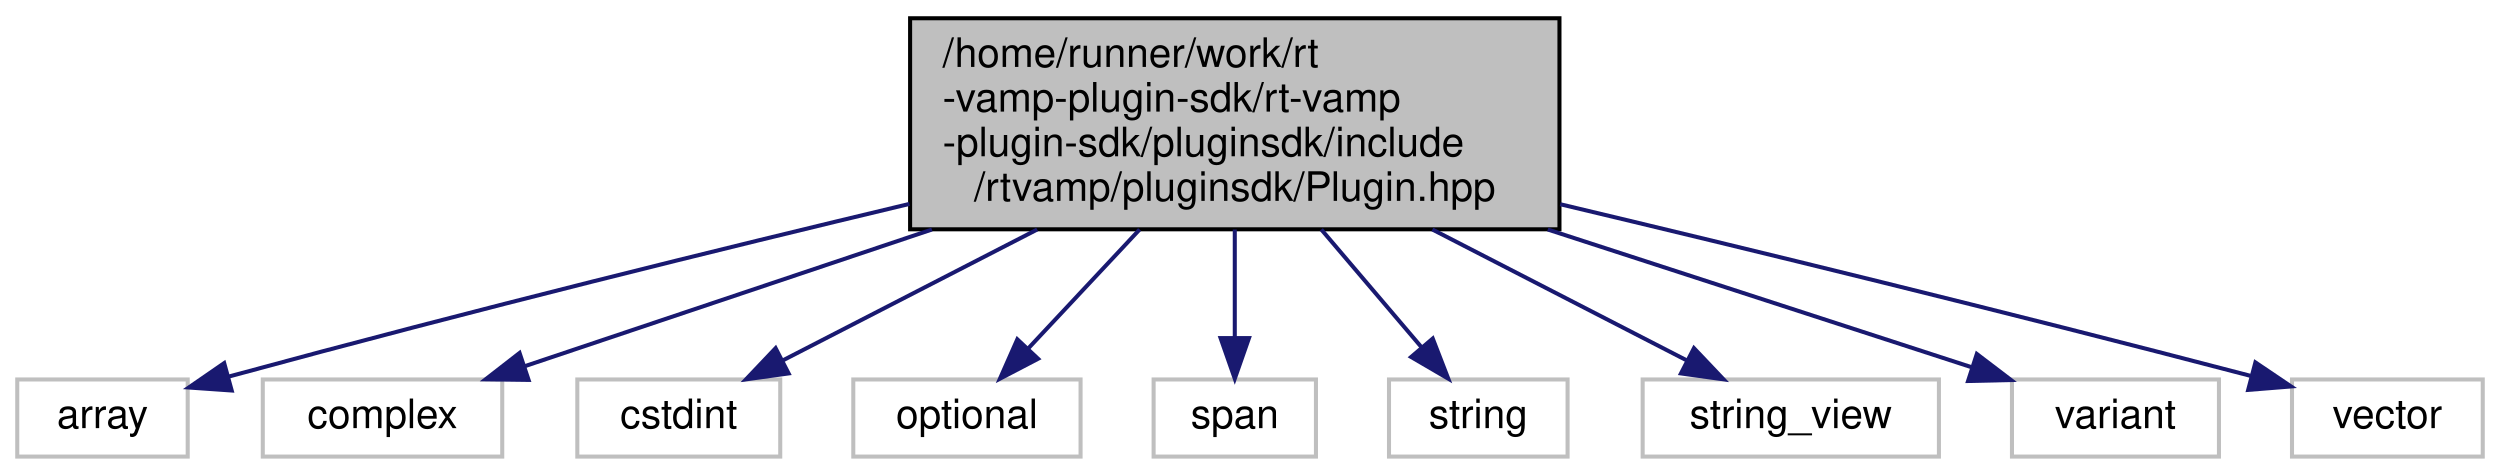
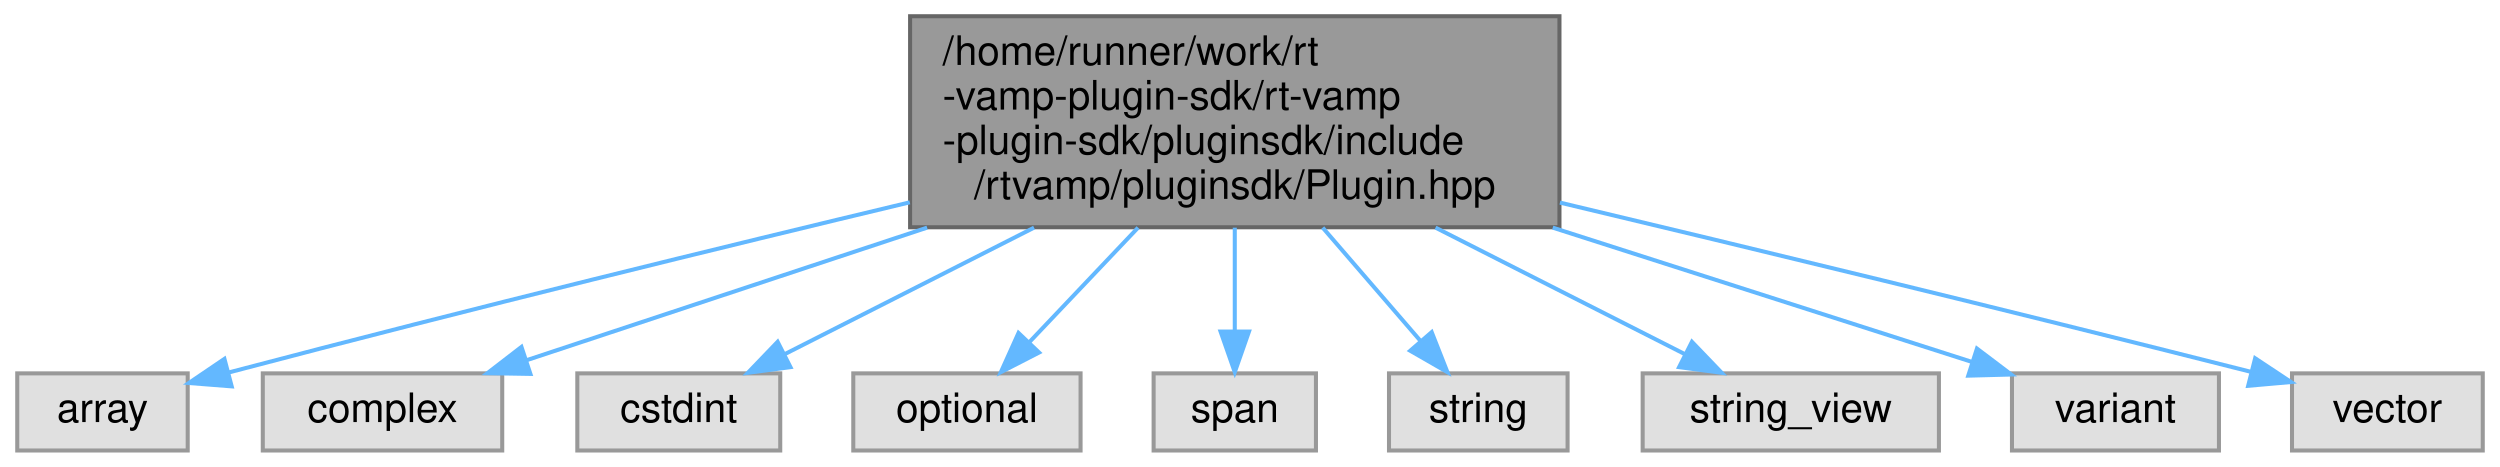
- <svg xmlns="http://www.w3.org/2000/svg" xmlns:xlink="http://www.w3.org/1999/xlink" width="616pt" height="117pt" viewBox="0.00 0.00 615.50 117.00">
-   <g id="graph0" class="graph" transform="scale(1 1) rotate(0) translate(4 113)">
-     <g id="node1" class="node">
-       <g id="a_node1">
+ <svg xmlns="http://www.w3.org/2000/svg" xmlns:xlink="http://www.w3.org/1999/xlink" width="616pt" height="115pt" viewBox="0.00 0.00 615.50 115.00">
+   <g id="graph0" class="graph" transform="scale(1 1) rotate(0) translate(4 111)">
+     <g id="Node000001" class="node">
+       <g id="a_Node000001">
        <a xlink:title=" ">
-           <polygon fill="#bfbfbf" stroke="black" points="220,-56.5 220,-108.5 380,-108.5 380,-56.5 220,-56.5" />
-           <text text-anchor="start" x="228" y="-96.5" font-family="Helvetica,sans-Serif" font-size="10.00">/home/runner/work/rt</text>
-           <text text-anchor="start" x="228" y="-85.5" font-family="Helvetica,sans-Serif" font-size="10.00">-vamp-plugin-sdk/rt-vamp</text>
-           <text text-anchor="start" x="228" y="-74.5" font-family="Helvetica,sans-Serif" font-size="10.00">-plugin-sdk/pluginsdk/include</text>
-           <text text-anchor="middle" x="300" y="-63.5" font-family="Helvetica,sans-Serif" font-size="10.00">/rtvamp/pluginsdk/Plugin.hpp</text>
+           <polygon fill="#999999" stroke="#666666" points="380,-107 220,-107 220,-55 380,-55 380,-107" />
+           <text text-anchor="start" x="228" y="-95" font-family="Helvetica,sans-Serif" font-size="10.00">/home/runner/work/rt</text>
+           <text text-anchor="start" x="228" y="-84" font-family="Helvetica,sans-Serif" font-size="10.00">-vamp-plugin-sdk/rt-vamp</text>
+           <text text-anchor="start" x="228" y="-73" font-family="Helvetica,sans-Serif" font-size="10.00">-plugin-sdk/pluginsdk/include</text>
+           <text text-anchor="middle" x="300" y="-62" font-family="Helvetica,sans-Serif" font-size="10.00">/rtvamp/pluginsdk/Plugin.hpp</text>
        </a>
      </g>
    </g>
-     <g id="node2" class="node">
-       <g id="a_node2">
+     <g id="Node000002" class="node">
+       <g id="a_Node000002">
        <a xlink:title=" ">
-           <polygon fill="none" stroke="#bfbfbf" points="0,-0.5 0,-19.5 42,-19.5 42,-0.5 0,-0.5" />
-           <text text-anchor="middle" x="21" y="-7.5" font-family="Helvetica,sans-Serif" font-size="10.00">array</text>
+           <polygon fill="#e0e0e0" stroke="#999999" points="42,-19 0,-19 0,0 42,0 42,-19" />
+           <text text-anchor="middle" x="21" y="-7" font-family="Helvetica,sans-Serif" font-size="10.00">array</text>
        </a>
      </g>
    </g>
-     <g id="edge1" class="edge">
-       <path fill="none" stroke="midnightblue" d="M219.84,-62.76C173.39,-51.66 113.6,-36.94 52.14,-20.22" />
-       <polygon fill="midnightblue" stroke="midnightblue" points="52.84,-16.78 42.27,-17.52 50.99,-23.53 52.84,-16.78" />
-     </g>
-     <g id="node3" class="node">
-       <g id="a_node3">
+     <g id="edge1_Node000001_Node000002" class="edge">
+       <g id="a_edge1_Node000001_Node000002">
        <a xlink:title=" ">
-           <polygon fill="none" stroke="#bfbfbf" points="60.5,-0.5 60.5,-19.5 119.5,-19.5 119.5,-0.5 60.5,-0.5" />
-           <text text-anchor="middle" x="90" y="-7.5" font-family="Helvetica,sans-Serif" font-size="10.00">complex</text>
+           <path fill="none" stroke="#63b8ff" d="M219.92,-61.15C173.49,-50.04 113.7,-35.43 52.17,-19.24" />
+           <polygon fill="#63b8ff" stroke="#63b8ff" points="52.84,-15.8 42.28,-16.63 51.05,-22.57 52.84,-15.8" />
        </a>
      </g>
    </g>
-     <g id="edge2" class="edge">
-       <path fill="none" stroke="midnightblue" d="M225.37,-56.45C191.14,-44.95 152.2,-31.88 124.9,-22.72" />
-       <polygon fill="midnightblue" stroke="midnightblue" points="125.99,-19.39 115.4,-19.53 123.77,-26.03 125.99,-19.39" />
-     </g>
-     <g id="node4" class="node">
-       <g id="a_node4">
+     <g id="Node000003" class="node">
+       <g id="a_Node000003">
        <a xlink:title=" ">
-           <polygon fill="none" stroke="#bfbfbf" points="138,-0.5 138,-19.5 188,-19.5 188,-0.5 138,-0.5" />
-           <text text-anchor="middle" x="163" y="-7.5" font-family="Helvetica,sans-Serif" font-size="10.00">cstdint</text>
+           <polygon fill="#e0e0e0" stroke="#999999" points="119.5,-19 60.5,-19 60.5,0 119.5,0 119.5,-19" />
+           <text text-anchor="middle" x="90" y="-7" font-family="Helvetica,sans-Serif" font-size="10.00">complex</text>
        </a>
      </g>
    </g>
-     <g id="edge3" class="edge">
-       <path fill="none" stroke="midnightblue" d="M251.31,-56.45C230.16,-45.56 206.24,-33.25 188.64,-24.2" />
-       <polygon fill="midnightblue" stroke="midnightblue" points="190.06,-20.99 179.57,-19.53 186.86,-27.21 190.06,-20.99" />
-     </g>
-     <g id="node5" class="node">
-       <g id="a_node5">
+     <g id="edge2_Node000001_Node000003" class="edge">
+       <g id="a_edge2_Node000001_Node000003">
        <a xlink:title=" ">
-           <polygon fill="none" stroke="#bfbfbf" points="206,-0.5 206,-19.5 262,-19.5 262,-0.5 206,-0.5" />
-           <text text-anchor="middle" x="234" y="-7.5" font-family="Helvetica,sans-Serif" font-size="10.00">optional</text>
+           <path fill="none" stroke="#63b8ff" d="M224.19,-54.91C190.54,-43.77 152.54,-31.2 125.6,-22.28" />
+           <polygon fill="#63b8ff" stroke="#63b8ff" points="126.44,-18.87 115.84,-19.05 124.24,-25.52 126.44,-18.87" />
        </a>
      </g>
    </g>
-     <g id="edge4" class="edge">
-       <path fill="none" stroke="midnightblue" d="M276.55,-56.45C267.45,-46.73 257.29,-35.88 249.18,-27.22" />
-       <polygon fill="midnightblue" stroke="midnightblue" points="251.53,-24.6 242.14,-19.7 246.42,-29.39 251.53,-24.6" />
-     </g>
-     <g id="node6" class="node">
-       <g id="a_node6">
+     <g id="Node000004" class="node">
+       <g id="a_Node000004">
        <a xlink:title=" ">
-           <polygon fill="none" stroke="#bfbfbf" points="280,-0.5 280,-19.5 320,-19.5 320,-0.5 280,-0.5" />
-           <text text-anchor="middle" x="300" y="-7.5" font-family="Helvetica,sans-Serif" font-size="10.00">span</text>
+           <polygon fill="#e0e0e0" stroke="#999999" points="188,-19 138,-19 138,0 188,0 188,-19" />
+           <text text-anchor="middle" x="163" y="-7" font-family="Helvetica,sans-Serif" font-size="10.00">cstdint</text>
        </a>
      </g>
    </g>
-     <g id="edge5" class="edge">
-       <path fill="none" stroke="midnightblue" d="M300,-56.45C300,-47.73 300,-38.1 300,-29.96" />
-       <polygon fill="midnightblue" stroke="midnightblue" points="303.5,-29.7 300,-19.7 296.5,-29.7 303.5,-29.7" />
-     </g>
-     <g id="node7" class="node">
-       <g id="a_node7">
+     <g id="edge3_Node000001_Node000004" class="edge">
+       <g id="a_edge3_Node000001_Node000004">
        <a xlink:title=" ">
-           <polygon fill="none" stroke="#bfbfbf" points="338,-0.5 338,-19.5 382,-19.5 382,-0.5 338,-0.5" />
-           <text text-anchor="middle" x="360" y="-7.5" font-family="Helvetica,sans-Serif" font-size="10.00">string</text>
+           <path fill="none" stroke="#63b8ff" d="M250.54,-54.91C229.72,-44.35 206.34,-32.49 188.99,-23.68" />
+           <polygon fill="#63b8ff" stroke="#63b8ff" points="190.52,-20.54 180.02,-19.14 187.36,-26.78 190.52,-20.54" />
        </a>
      </g>
    </g>
-     <g id="edge6" class="edge">
-       <path fill="none" stroke="midnightblue" d="M321.32,-56.45C329.51,-46.83 338.64,-36.1 345.97,-27.49" />
-       <polygon fill="midnightblue" stroke="midnightblue" points="348.78,-29.58 352.6,-19.7 343.45,-25.04 348.78,-29.58" />
-     </g>
-     <g id="node8" class="node">
-       <g id="a_node8">
+     <g id="Node000005" class="node">
+       <g id="a_Node000005">
        <a xlink:title=" ">
-           <polygon fill="none" stroke="#bfbfbf" points="400.5,-0.5 400.5,-19.5 473.5,-19.5 473.5,-0.5 400.5,-0.5" />
-           <text text-anchor="middle" x="437" y="-7.5" font-family="Helvetica,sans-Serif" font-size="10.00">string_view</text>
+           <polygon fill="#e0e0e0" stroke="#999999" points="262,-19 206,-19 206,0 262,0 262,-19" />
+           <text text-anchor="middle" x="234" y="-7" font-family="Helvetica,sans-Serif" font-size="10.00">optional</text>
        </a>
      </g>
    </g>
-     <g id="edge7" class="edge">
-       <path fill="none" stroke="midnightblue" d="M348.69,-56.45C369.84,-45.56 393.76,-33.25 411.36,-24.2" />
-       <polygon fill="midnightblue" stroke="midnightblue" points="413.14,-27.21 420.43,-19.53 409.94,-20.99 413.14,-27.21" />
-     </g>
-     <g id="node9" class="node">
-       <g id="a_node9">
+     <g id="edge4_Node000001_Node000005" class="edge">
+       <g id="a_edge4_Node000001_Node000005">
        <a xlink:title=" ">
-           <polygon fill="none" stroke="#bfbfbf" points="491.5,-0.5 491.5,-19.5 542.5,-19.5 542.5,-0.5 491.5,-0.5" />
-           <text text-anchor="middle" x="517" y="-7.5" font-family="Helvetica,sans-Serif" font-size="10.00">variant</text>
+           <path fill="none" stroke="#63b8ff" d="M276.17,-54.91C267.22,-45.48 257.29,-35.02 249.31,-26.62" />
+           <polygon fill="#63b8ff" stroke="#63b8ff" points="251.78,-24.14 242.36,-19.3 246.71,-28.96 251.78,-24.14" />
        </a>
      </g>
    </g>
-     <g id="edge8" class="edge">
-       <path fill="none" stroke="midnightblue" d="M377.12,-56.45C412.7,-44.88 453.22,-31.72 481.45,-22.55" />
-       <polygon fill="midnightblue" stroke="midnightblue" points="482.84,-25.78 491.27,-19.36 480.68,-19.12 482.84,-25.78" />
-     </g>
-     <g id="node10" class="node">
-       <g id="a_node10">
+     <g id="Node000006" class="node">
+       <g id="a_Node000006">
        <a xlink:title=" ">
-           <polygon fill="none" stroke="#bfbfbf" points="560.5,-0.5 560.5,-19.5 607.5,-19.5 607.5,-0.5 560.5,-0.5" />
-           <text text-anchor="middle" x="584" y="-7.5" font-family="Helvetica,sans-Serif" font-size="10.00">vector</text>
+           <polygon fill="#e0e0e0" stroke="#999999" points="320,-19 280,-19 280,0 320,0 320,-19" />
+           <text text-anchor="middle" x="300" y="-7" font-family="Helvetica,sans-Serif" font-size="10.00">span</text>
        </a>
      </g>
    </g>
-     <g id="edge9" class="edge">
-       <path fill="none" stroke="midnightblue" d="M380.19,-62.68C427.28,-51.46 488.17,-36.64 550.28,-20.39" />
-       <polygon fill="midnightblue" stroke="midnightblue" points="551.48,-23.7 560.26,-17.78 549.7,-16.93 551.48,-23.7" />
+     <g id="edge5_Node000001_Node000006" class="edge">
+       <g id="a_edge5_Node000001_Node000006">
+         <a xlink:title=" ">
+           <path fill="none" stroke="#63b8ff" d="M300,-54.91C300,-46.55 300,-37.38 300,-29.55" />
+           <polygon fill="#63b8ff" stroke="#63b8ff" points="303.5,-29.3 300,-19.3 296.5,-29.3 303.5,-29.3" />
+         </a>
+       </g>
+     </g>
+     <g id="Node000007" class="node">
+       <g id="a_Node000007">
+         <a xlink:title=" ">
+           <polygon fill="#e0e0e0" stroke="#999999" points="382,-19 338,-19 338,0 382,0 382,-19" />
+           <text text-anchor="middle" x="360" y="-7" font-family="Helvetica,sans-Serif" font-size="10.00">string</text>
+         </a>
+       </g>
+     </g>
+     <g id="edge6_Node000001_Node000007" class="edge">
+       <g id="a_edge6_Node000001_Node000007">
+         <a xlink:title=" ">
+           <path fill="none" stroke="#63b8ff" d="M321.66,-54.91C329.72,-45.58 338.64,-35.24 345.86,-26.88" />
+           <polygon fill="#63b8ff" stroke="#63b8ff" points="348.52,-29.16 352.4,-19.3 343.22,-24.58 348.52,-29.16" />
+         </a>
+       </g>
+     </g>
+     <g id="Node000008" class="node">
+       <g id="a_Node000008">
+         <a xlink:title=" ">
+           <polygon fill="#e0e0e0" stroke="#999999" points="473.5,-19 400.5,-19 400.5,0 473.5,0 473.5,-19" />
+           <text text-anchor="middle" x="437" y="-7" font-family="Helvetica,sans-Serif" font-size="10.00">string_view</text>
+         </a>
+       </g>
+     </g>
+     <g id="edge7_Node000001_Node000008" class="edge">
+       <g id="a_edge7_Node000001_Node000008">
+         <a xlink:title=" ">
+           <path fill="none" stroke="#63b8ff" d="M349.46,-54.91C370.28,-44.35 393.66,-32.49 411.01,-23.68" />
+           <polygon fill="#63b8ff" stroke="#63b8ff" points="412.64,-26.78 419.98,-19.14 409.48,-20.54 412.64,-26.78" />
+         </a>
+       </g>
+     </g>
+     <g id="Node000009" class="node">
+       <g id="a_Node000009">
+         <a xlink:title=" ">
+           <polygon fill="#e0e0e0" stroke="#999999" points="542.5,-19 491.5,-19 491.5,0 542.5,0 542.5,-19" />
+           <text text-anchor="middle" x="517" y="-7" font-family="Helvetica,sans-Serif" font-size="10.00">variant</text>
+         </a>
+       </g>
+     </g>
+     <g id="edge8_Node000001_Node000009" class="edge">
+       <g id="a_edge8_Node000001_Node000009">
+         <a xlink:title=" ">
+           <path fill="none" stroke="#63b8ff" d="M378.34,-54.91C413.7,-43.59 453.69,-30.78 481.61,-21.83" />
+           <polygon fill="#63b8ff" stroke="#63b8ff" points="482.87,-25.11 491.32,-18.72 480.73,-18.44 482.87,-25.11" />
+         </a>
+       </g>
+     </g>
+     <g id="Node000010" class="node">
+       <g id="a_Node000010">
+         <a xlink:title=" ">
+           <polygon fill="#e0e0e0" stroke="#999999" points="607.5,-19 560.5,-19 560.5,0 607.5,0 607.5,-19" />
+           <text text-anchor="middle" x="584" y="-7" font-family="Helvetica,sans-Serif" font-size="10.00">vector</text>
+         </a>
+       </g>
+     </g>
+     <g id="edge9_Node000001_Node000010" class="edge">
+       <g id="a_edge9_Node000001_Node000010">
+         <a xlink:title=" ">
+           <path fill="none" stroke="#63b8ff" d="M380.12,-61.08C427.19,-49.86 488.07,-35.15 550.26,-19.41" />
+           <polygon fill="#63b8ff" stroke="#63b8ff" points="551.42,-22.72 560.25,-16.87 549.7,-15.94 551.42,-22.72" />
+         </a>
+       </g>
    </g>
  </g>
</svg>
